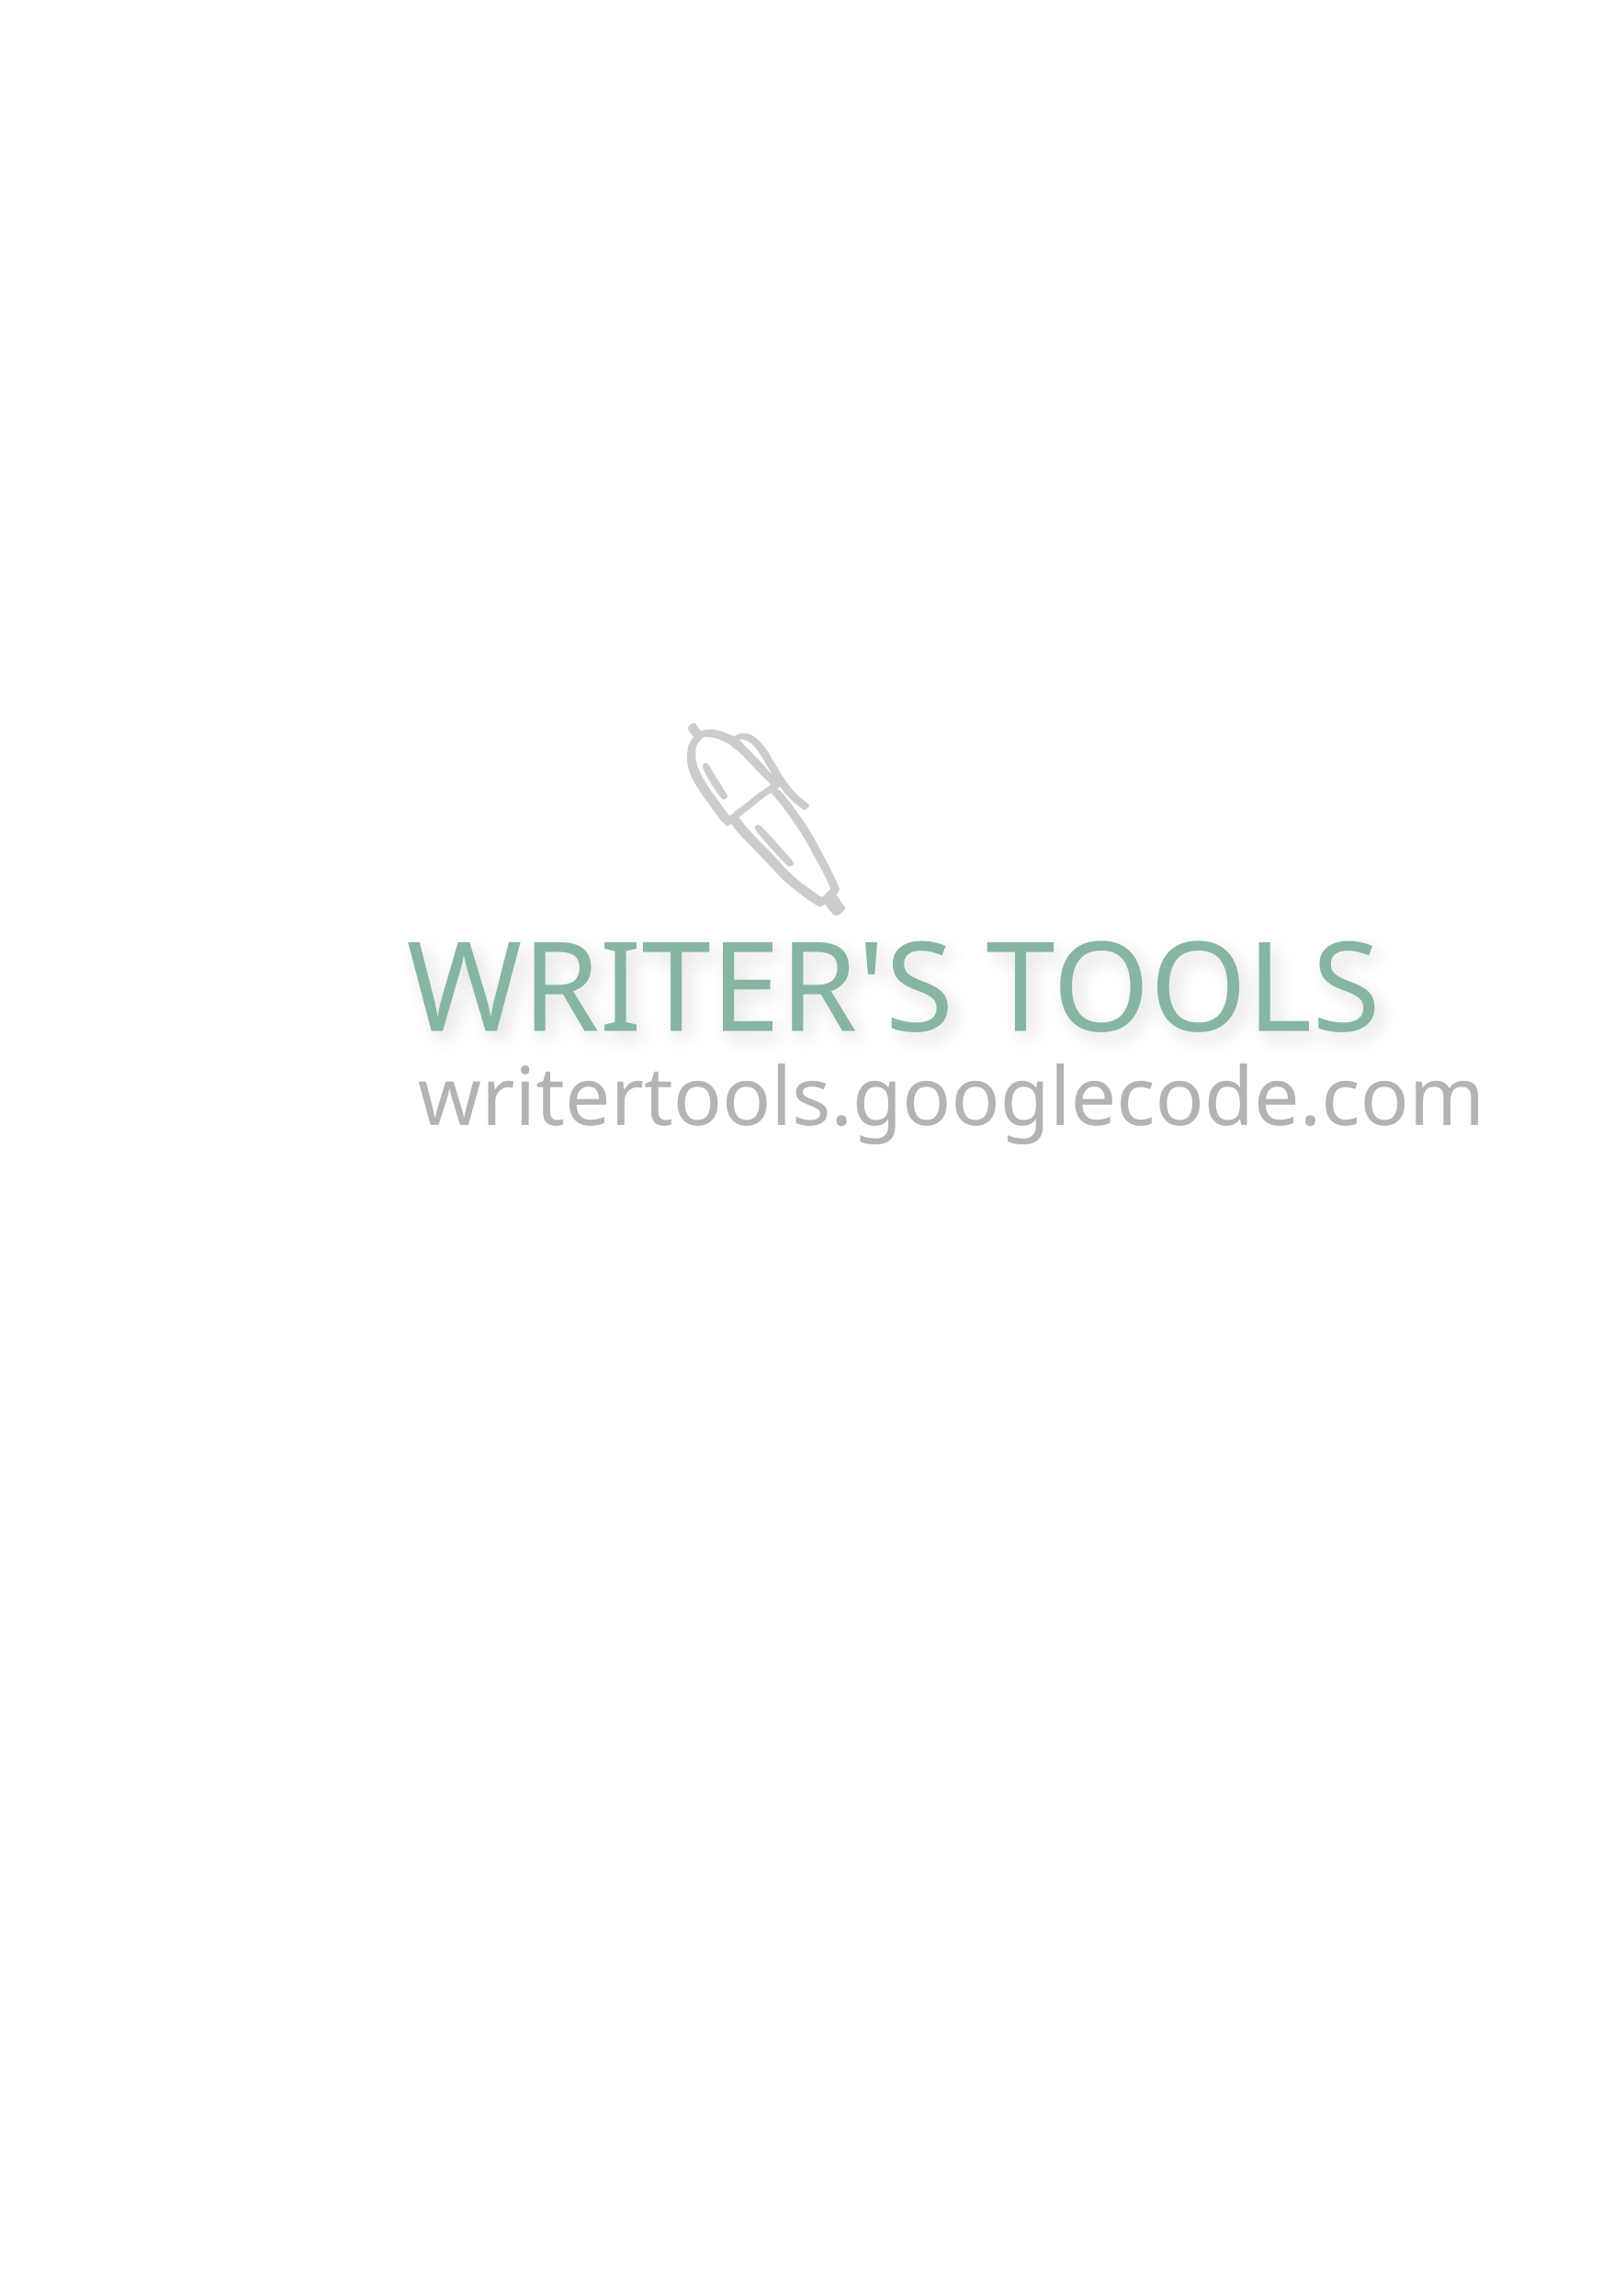
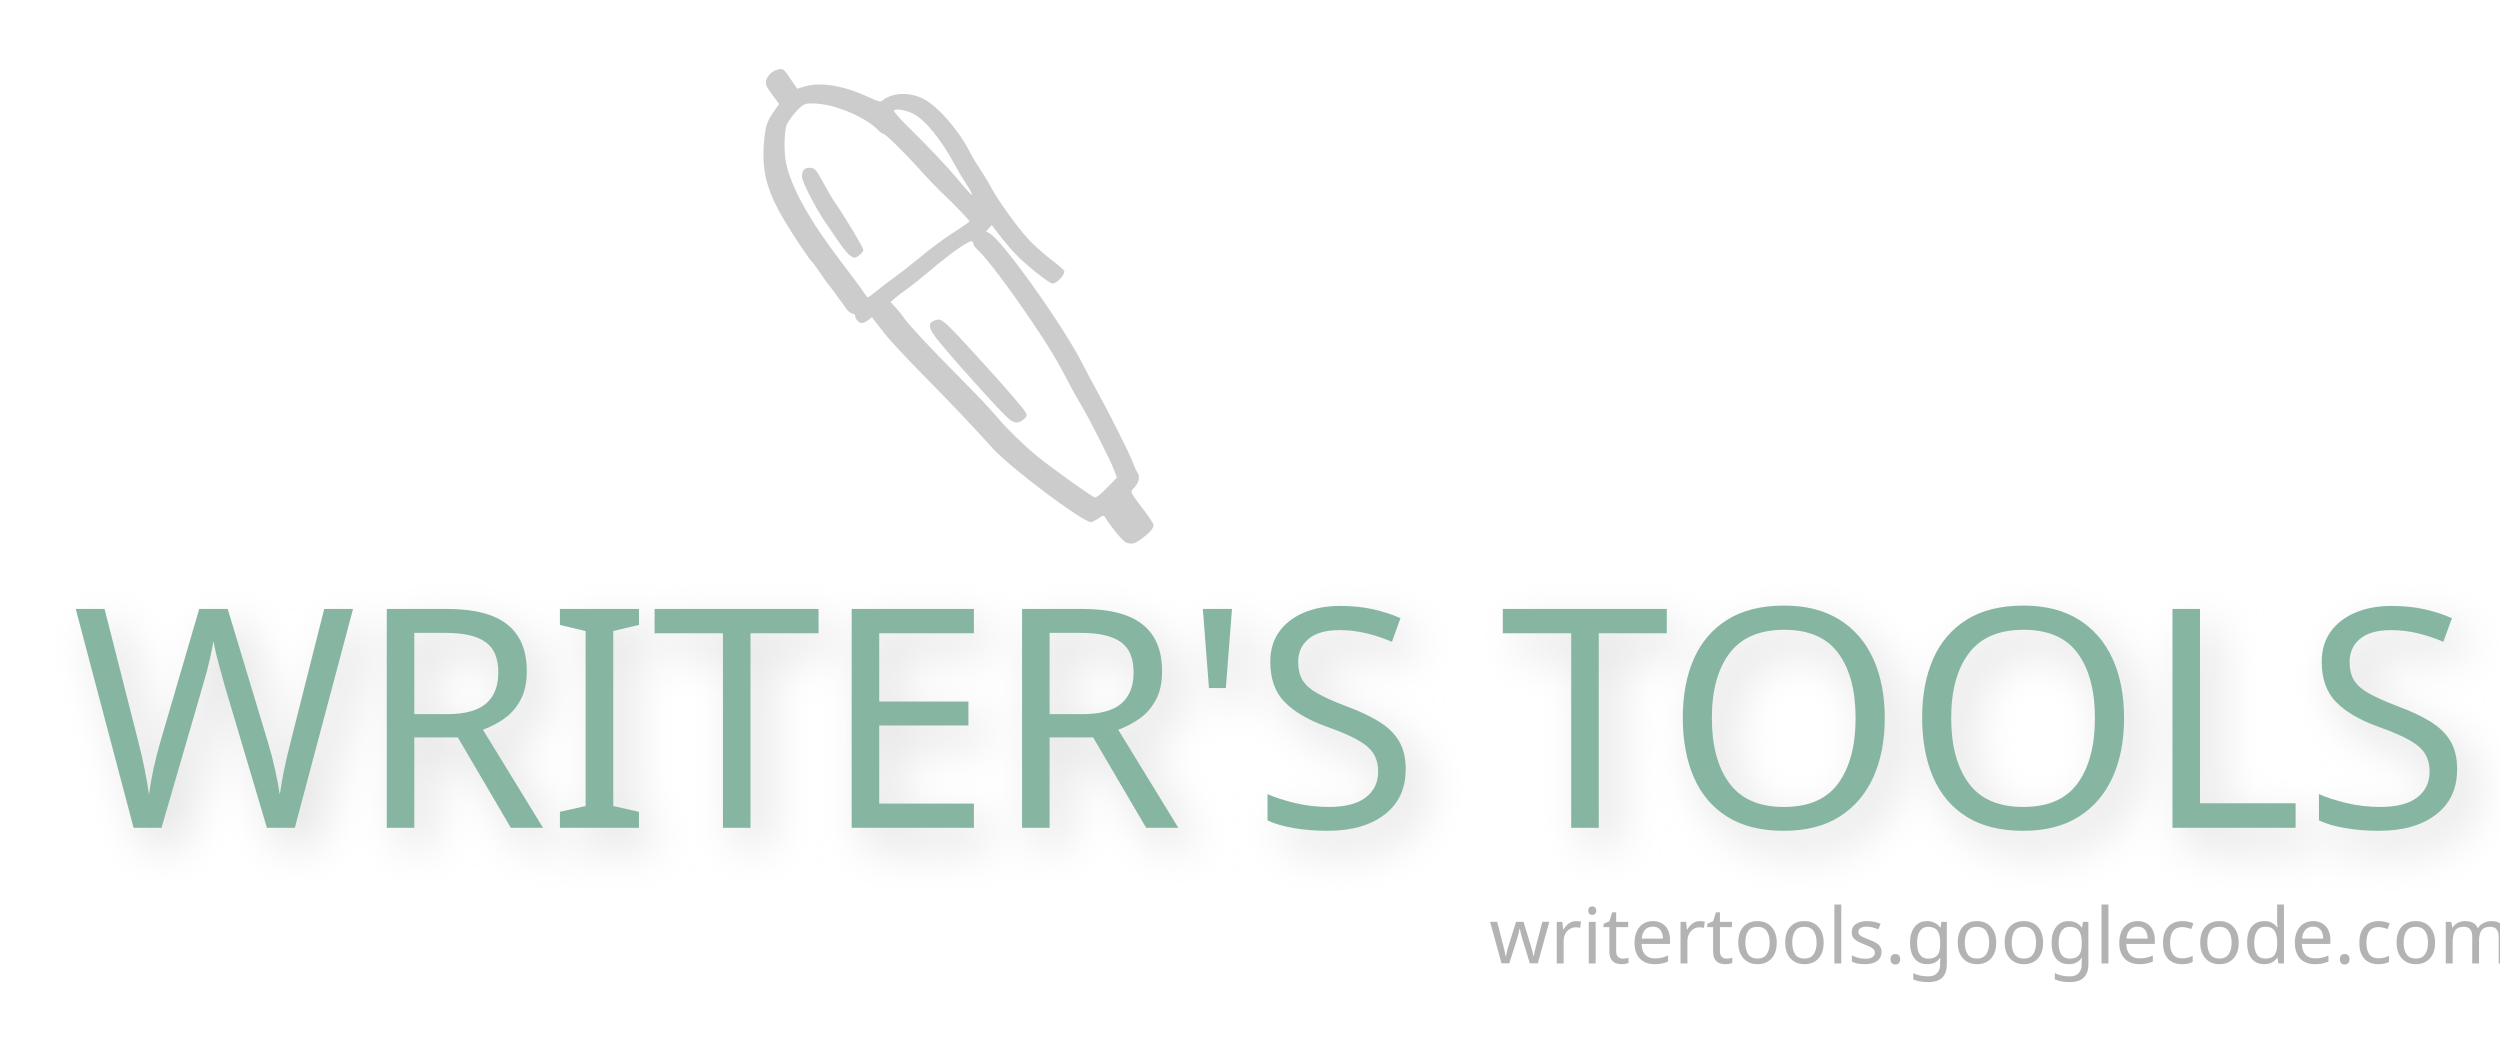
- <svg xmlns="http://www.w3.org/2000/svg" width="744.094" height="1052.362" id="svg2">
+ <svg xmlns="http://www.w3.org/2000/svg" width="465" height="195" id="svg2" version="1.0">
  <defs id="defs4">
    <filter x="-0.016" width="1.033" y="-0.196" height="1.392" id="filter3218">
      <feGaussianBlur stdDeviation="4.227" id="feGaussianBlur3220" />
    </filter>
  </defs>
  <g id="layer1">
    <flowRoot xml:space="preserve" id="flowRoot2160">
      <flowRegion id="flowRegion2162">
        <rect id="rect2164" width="187.888" height="46.467" x="113.137" y="213.936" />
      </flowRegion>
-       <flowPara id="flowPara2166" style="font-family:Familian Elder;font-weight:normal;font-style:normal;font-stretch:normal;font-variant:normal;font-size:64px;text-anchor:start;text-align:start;writing-mode:lr;line-height:125%">NO THICK MANUALS</flowPara>
+       <flowPara id="flowPara2166" style="font-size:64px;font-style:normal;font-variant:normal;font-weight:normal;font-stretch:normal;text-align:start;line-height:125%;writing-mode:lr-tb;text-anchor:start;font-family:Familian Elder">NO THICK MANUALS</flowPara>
    </flowRoot>
-     <text xml:space="preserve" style="font-size:57px;font-style:normal;font-variant:normal;font-weight:normal;font-stretch:normal;text-align:start;line-height:125%;writing-mode:lr-tb;text-anchor:start;fill:#dfdfdf;fill-opacity:1;stroke:none;stroke-width:1px;stroke-linecap:butt;stroke-linejoin:miter;stroke-opacity:1;filter:url(#filter3218);font-family:COM4t Sans Medium" x="189.234" y="476.011" id="text2175">
-       <tspan id="tspan2177" x="189.234" y="476.011" style="font-size:57px;font-style:normal;font-variant:normal;font-weight:normal;font-stretch:normal;text-align:start;line-height:125%;writing-mode:lr-tb;text-anchor:start;fill:#dfdfdf;fill-opacity:1;font-family:COM4t Sans Medium">WRITER'S TOOLS</tspan>
+     <text xml:space="preserve" style="font-size:57px;font-style:normal;font-variant:normal;font-weight:normal;font-stretch:normal;text-align:start;line-height:125%;writing-mode:lr-tb;text-anchor:start;fill:#dfdfdf;fill-opacity:1;stroke:none;stroke-width:1px;stroke-linecap:butt;stroke-linejoin:miter;stroke-opacity:1;filter:url(#filter3218);font-family:COM4t Sans Medium" x="16.377" y="157.44" id="text2175">
+       <tspan id="tspan2177" x="16.377" y="157.44" style="font-size:57px;font-style:normal;font-variant:normal;font-weight:normal;font-stretch:normal;text-align:start;line-height:125%;writing-mode:lr-tb;text-anchor:start;fill:#dfdfdf;fill-opacity:1;font-family:COM4t Sans Medium">WRITER'S TOOLS</tspan>
    </text>
-     <text xml:space="preserve" style="font-size:57px;font-style:normal;font-variant:normal;font-weight:bold;font-stretch:normal;text-align:start;line-height:125%;writing-mode:lr-tb;text-anchor:start;fill:#86b6a1;fill-opacity:1;stroke:none;stroke-width:1px;stroke-linecap:butt;stroke-linejoin:miter;stroke-opacity:1;font-family:COM4t Sans" x="186.255" y="472.539" id="text2168">
-       <tspan id="tspan2170" x="186.255" y="472.539" style="font-size:57px;font-style:normal;font-variant:normal;font-weight:normal;font-stretch:normal;text-align:start;line-height:125%;writing-mode:lr-tb;text-anchor:start;fill:#86b6a1;fill-opacity:1;font-family:COM4t Sans Medium">WRITER'S TOOLS</tspan>
+     <text xml:space="preserve" style="font-size:57px;font-style:normal;font-variant:normal;font-weight:bold;font-stretch:normal;text-align:start;line-height:125%;writing-mode:lr-tb;text-anchor:start;fill:#86b6a1;fill-opacity:1;stroke:none;stroke-width:1px;stroke-linecap:butt;stroke-linejoin:miter;stroke-opacity:1;font-family:COM4t Sans" x="13.398" y="153.967" id="text2168">
+       <tspan id="tspan2170" x="13.398" y="153.967" style="font-size:57px;font-style:normal;font-variant:normal;font-weight:normal;font-stretch:normal;text-align:start;line-height:125%;writing-mode:lr-tb;text-anchor:start;fill:#86b6a1;fill-opacity:1;font-family:COM4t Sans Medium">WRITER'S TOOLS</tspan>
    </text>
-     <text xml:space="preserve" style="font-size:21.19px;font-style:normal;font-weight:normal;line-height:125%;fill:#b3b3b3;fill-opacity:1;stroke:none;stroke-width:1px;stroke-linecap:butt;stroke-linejoin:miter;stroke-opacity:1;font-family:Bitstream Vera Sans" x="191.429" y="515.637" id="text3222">
-       <tspan id="tspan3224" x="191.429" y="515.637" style="font-size:37.082px;font-style:normal;font-variant:normal;font-weight:normal;font-stretch:normal;text-align:start;line-height:125%;writing-mode:lr-tb;text-anchor:start;fill:#b3b3b3;fill-opacity:1;font-family:Familian Elder">writertools.googlecode.com</tspan>
+     <text xml:space="preserve" style="font-size:8.242px;font-style:normal;font-weight:normal;line-height:125%;fill:#b3b3b3;fill-opacity:1;stroke:none;stroke-width:1px;stroke-linecap:butt;stroke-linejoin:miter;stroke-opacity:1;font-family:Bitstream Vera Sans" x="277" y="179.2" id="text3222">
+       <tspan id="tspan3224" x="277" y="179.2" style="font-size:14.424px;font-style:normal;font-variant:normal;font-weight:normal;font-stretch:normal;text-align:start;line-height:125%;writing-mode:lr-tb;text-anchor:start;fill:#b3b3b3;fill-opacity:1;font-family:COM4t Sans Medium">writertools.googlecode.com</tspan>
    </text>
-     <g id="g2252" transform="matrix(0.2534879,0,0,0.2534879,258.2187,273.7495)" style="fill:#cccccc">
+     <g id="g2252" transform="matrix(0.2534879,0,0,0.2534879,85.36158,-44.82191)" style="fill:#cccccc">
      <path id="path2221" d="M 489.714,575.041 C 487.559,574.444 477.998,562.994 474.157,556.41 C 473.163,554.705 472.871,554.755 469.175,557.266 C 467.016,558.733 464.607,559.934 463.82,559.934 C 457.595,559.934 403.793,519.48 391.214,505.341 C 379.006,491.619 361.633,473.304 340.406,451.778 C 328.412,439.615 315.812,426.062 312.406,421.66 C 309.001,417.258 305.481,412.744 304.584,411.628 L 302.954,409.6 L 300.199,411.767 C 298.684,412.959 296.675,413.934 295.734,413.934 C 293.618,413.934 290.714,410.851 290.714,408.605 C 290.714,407.602 289.917,406.934 288.721,406.934 C 287.509,406.934 285.558,405.266 283.748,402.684 C 279.258,396.279 271.292,385.5 270.63,384.934 C 270.308,384.659 267.683,380.95 264.797,376.692 C 261.911,372.434 259.123,368.686 258.603,368.365 C 257.362,367.598 245.457,349.733 238.99,338.934 C 226.039,317.306 222.058,302.229 223.812,281.444 C 224.822,269.474 225.926,265.987 230.984,258.796 L 234.949,253.159 L 230.956,247.796 C 228.759,244.847 226.479,241.494 225.889,240.345 C 223.609,235.905 227.496,229.64 233.574,227.962 C 237.848,226.782 238.261,227.085 243.83,235.494 C 246.175,239.036 248.121,241.929 248.154,241.923 C 248.187,241.917 250.423,241.242 253.123,240.423 C 265.234,236.749 281.924,239.444 300.611,248.092 C 307.733,251.388 309.251,251.778 310.611,250.663 C 317.664,244.876 329.496,244.14 339.83,248.843 C 350.505,253.701 366.779,272.153 375.189,288.934 C 376.705,291.959 380.09,297.603 382.712,301.477 C 385.334,305.35 388.737,310.975 390.275,313.977 C 394.879,322.962 410.239,344.262 418.266,352.796 C 422.397,357.186 429.769,363.752 434.65,367.385 C 439.53,371.019 443.802,374.719 444.143,375.607 C 445.075,378.037 438.827,384.866 435.632,384.911 C 433.279,384.944 415.516,370.823 408.41,363.27 C 405.002,359.648 399.685,353.387 396.594,349.357 L 390.974,342.029 L 388.862,344.276 L 386.751,346.524 L 389.63,348.225 C 399.625,354.129 445.021,418.252 458.457,445.444 C 460.085,448.738 464.032,456.159 467.229,461.934 C 476.848,479.312 491.688,508.819 494.302,515.762 C 495.65,519.345 497.287,522.919 497.939,523.704 C 499.937,526.112 498.879,531.168 495.688,534.46 C 492.242,538.016 491.698,536.724 502.862,551.509 C 506.631,556.501 509.714,561.238 509.714,562.037 C 509.714,564.446 506.865,567.759 501.185,571.955 C 495.785,575.944 494.358,576.328 489.714,575.041 z M 472.214,538.038 C 474.414,535.924 477.697,532.63 479.509,530.72 L 482.803,527.247 L 480.737,521.724 C 477.962,514.306 462.246,483.372 456.24,473.507 C 453.586,469.147 449.099,461.047 446.267,455.507 C 439.063,441.409 432.71,430.905 420.352,412.66 C 403.054,387.123 386.882,365.759 380.464,359.969 C 378.952,358.605 377.707,357.026 377.699,356.461 C 377.691,355.896 377.29,354.812 376.809,354.053 C 375.646,352.216 362.503,361.194 346.214,374.952 C 339.614,380.527 331.739,386.815 328.714,388.925 C 325.689,391.035 321.745,394.038 319.949,395.598 L 316.684,398.434 L 320.449,402.476 C 322.52,404.7 325.403,408.3 326.855,410.476 C 329.749,414.813 346.73,433.033 364.714,451.101 C 380.211,466.669 390.089,477.125 396.831,485.094 C 402.619,491.936 415.429,504.31 424.217,511.55 C 433.997,519.606 465.239,541.919 466.714,541.902 C 467.539,541.892 470.014,540.153 472.214,538.038 z M 404.072,484.684 C 399.983,481.649 372.172,451.095 354.859,430.618 C 343.652,417.363 342.843,413.445 350.895,411.424 C 354.375,410.551 357.629,413.551 380.732,438.934 C 403.077,463.484 414.543,476.768 416.003,479.801 C 417,481.872 416.795,482.467 414.373,484.551 C 410.908,487.531 407.959,487.569 404.072,484.684 z M 306.106,390.591 C 308.916,388.203 314.589,383.849 318.714,380.916 C 322.839,377.983 330.651,371.95 336.073,367.509 C 349.049,356.88 354.79,352.628 365.675,345.586 C 370.647,342.369 374.714,339.513 374.714,339.238 C 374.714,338.663 361.387,324.698 357.83,321.546 C 353.876,318.043 343.076,306.873 336.449,299.434 C 327.011,288.837 312.755,274.934 311.329,274.934 C 310.632,274.934 308.972,273.768 307.639,272.343 C 301.553,265.838 288.49,258.925 275.037,255.088 C 266.85,252.753 256.811,251.993 253.386,253.449 C 250.385,254.725 243.582,262.49 240.705,267.924 C 238.674,271.761 238.274,288.25 240.015,296.437 C 243.819,314.329 257.312,338.636 279.704,367.934 C 287.481,378.109 295.052,388.345 296.529,390.682 C 298.006,393.018 299.616,394.931 300.106,394.932 C 300.597,394.933 303.297,392.979 306.106,390.591 z M 286.213,363.684 C 284.776,362.446 281.713,358.681 279.407,355.317 C 277.101,351.953 272.407,345.115 268.976,340.122 C 261.555,329.325 251.714,310.112 251.714,306.423 C 251.714,302.005 253.432,299.934 257.094,299.934 C 261.143,299.934 262.089,300.993 268.099,312.26 C 270.688,317.114 274.41,323.366 276.369,326.154 C 283.204,335.879 296.714,358.417 296.714,360.096 C 296.714,361.95 292.224,365.934 290.135,365.934 C 289.415,365.934 287.65,364.921 286.213,363.684 z M 376.011,318.184 C 375.659,317.221 373.715,313.959 371.691,310.934 C 369.667,307.909 366.06,301.834 363.675,297.434 C 353.532,278.72 342.061,264.7 333.191,260.176 C 328.125,257.592 320.226,256.296 319.243,257.888 C 318.816,258.578 323.263,263.688 330.421,270.734 C 345.163,285.244 358.721,299.556 365.187,307.434 C 370.33,313.699 375.912,319.934 376.379,319.934 C 376.529,319.934 376.363,319.146 376.011,318.184 z " style="fill:#cccccc" />
    </g>
  </g>
</svg>
